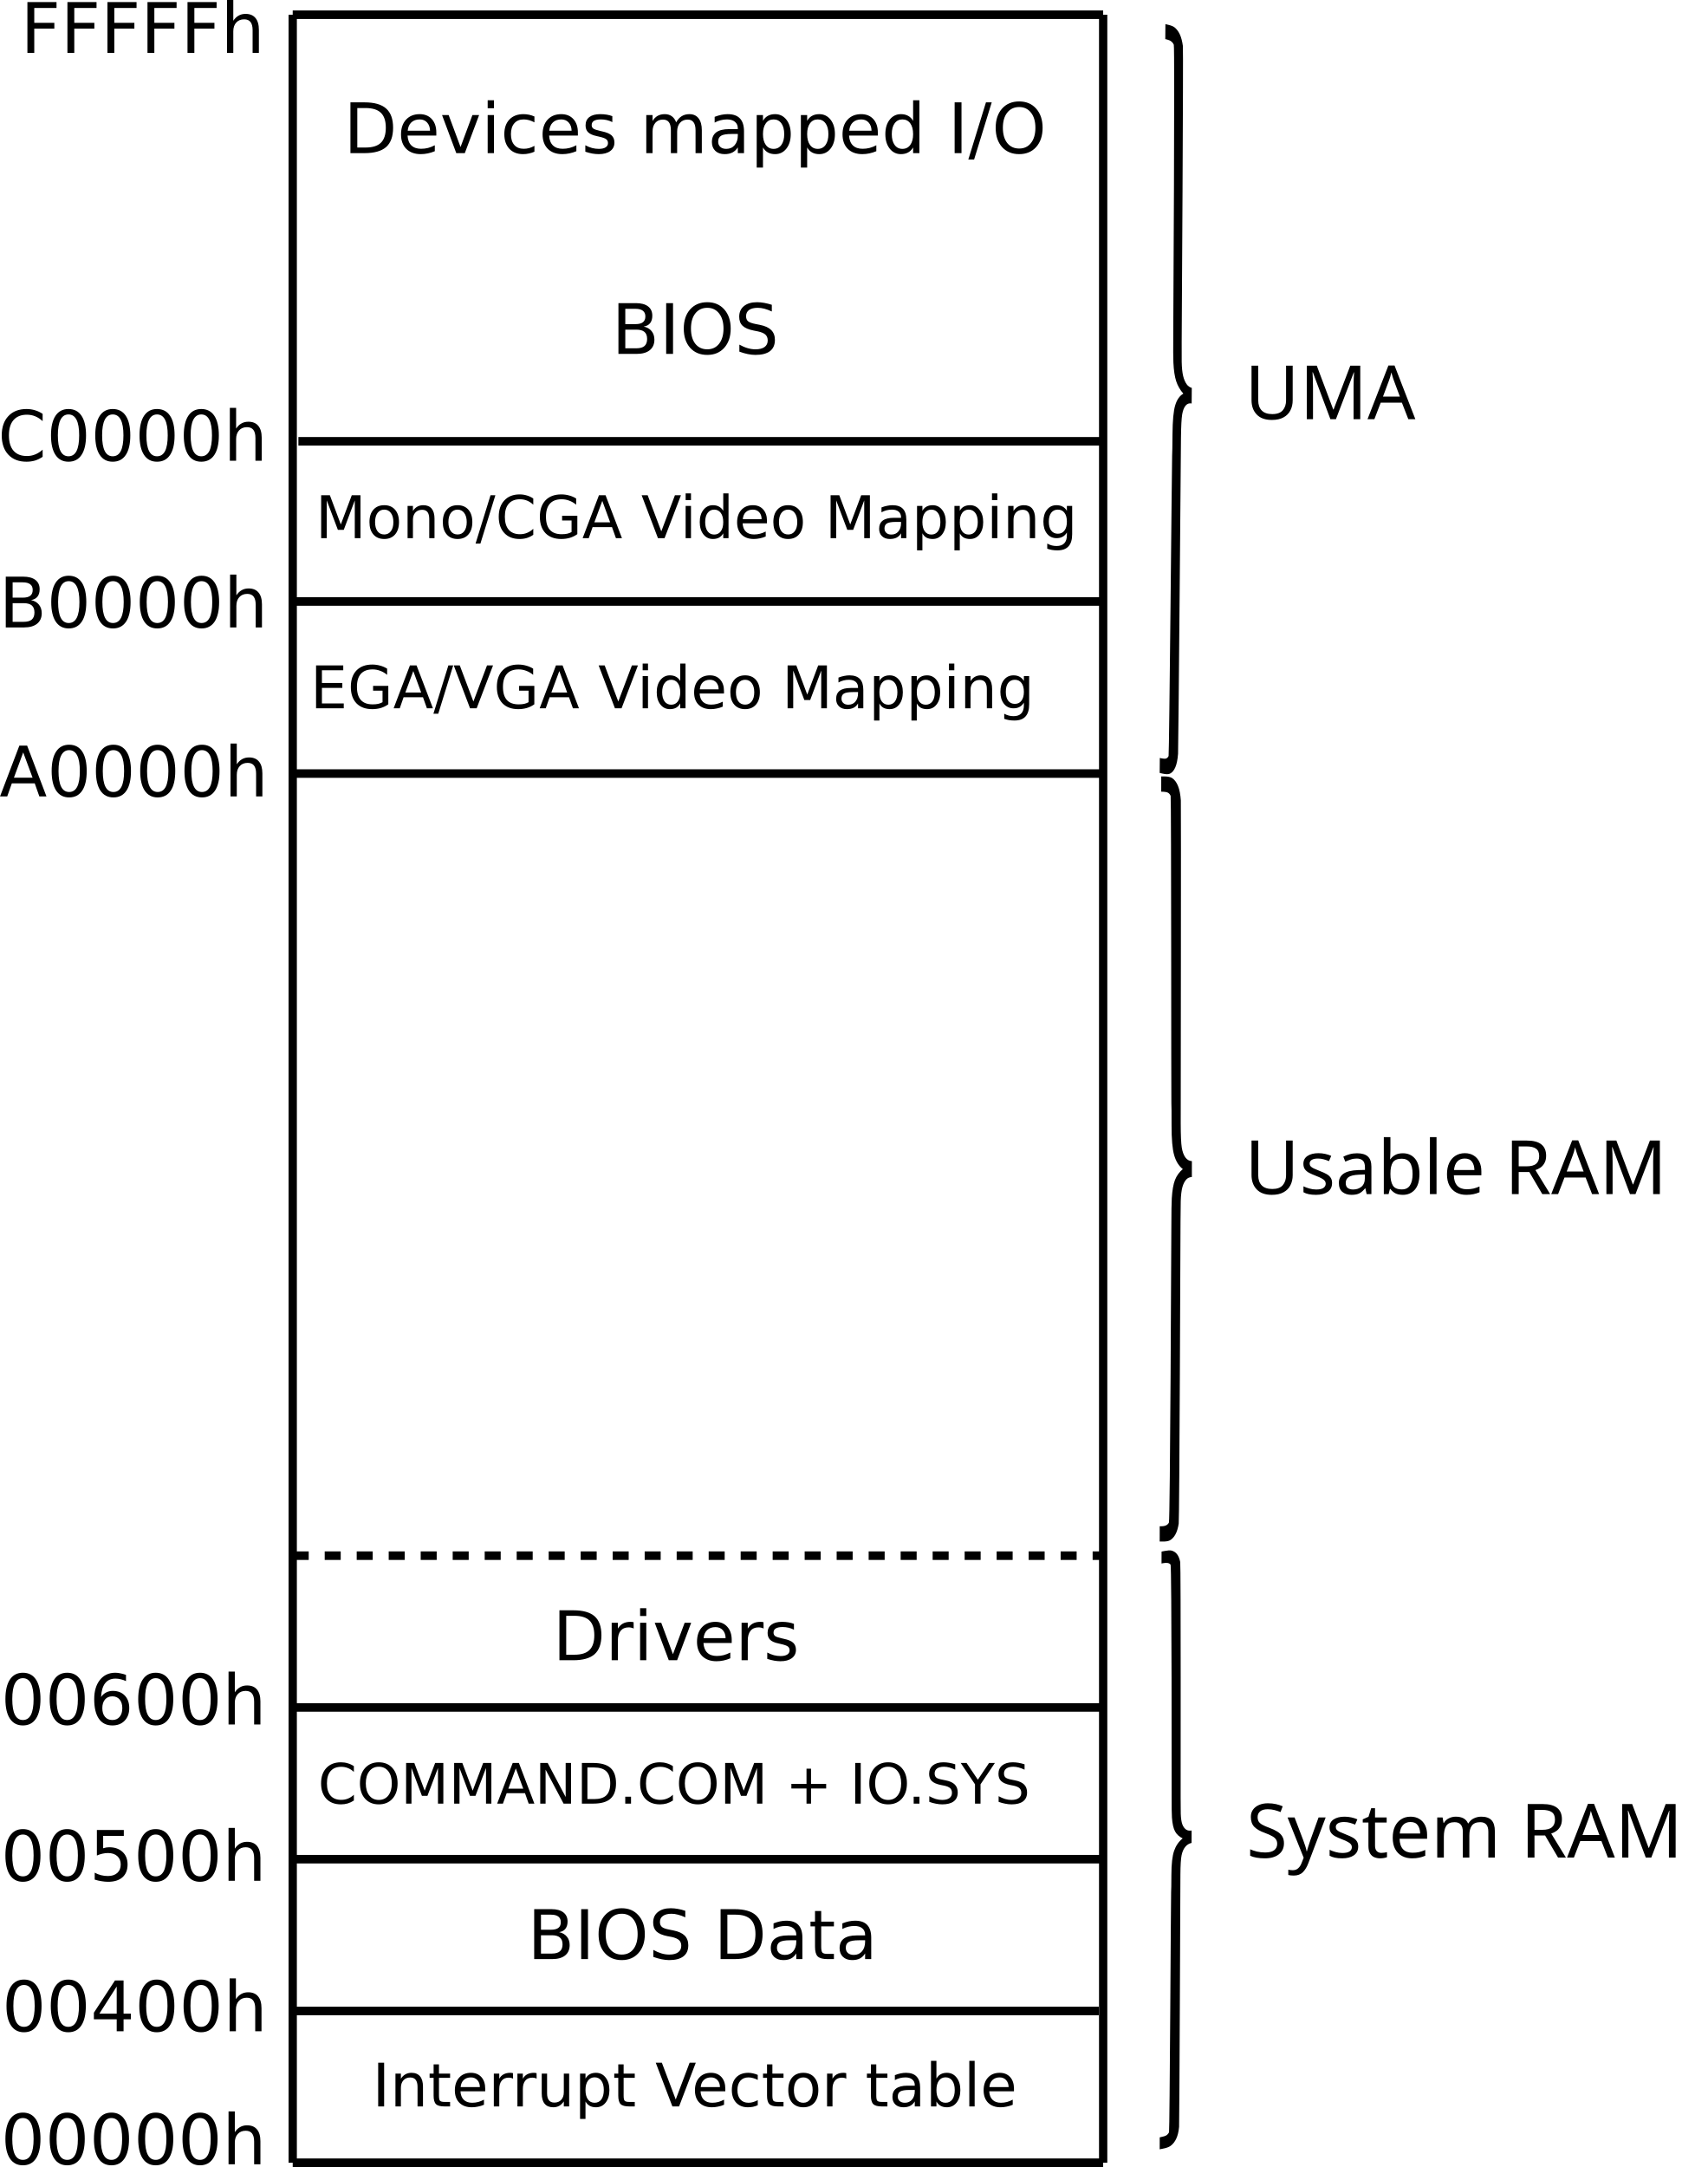
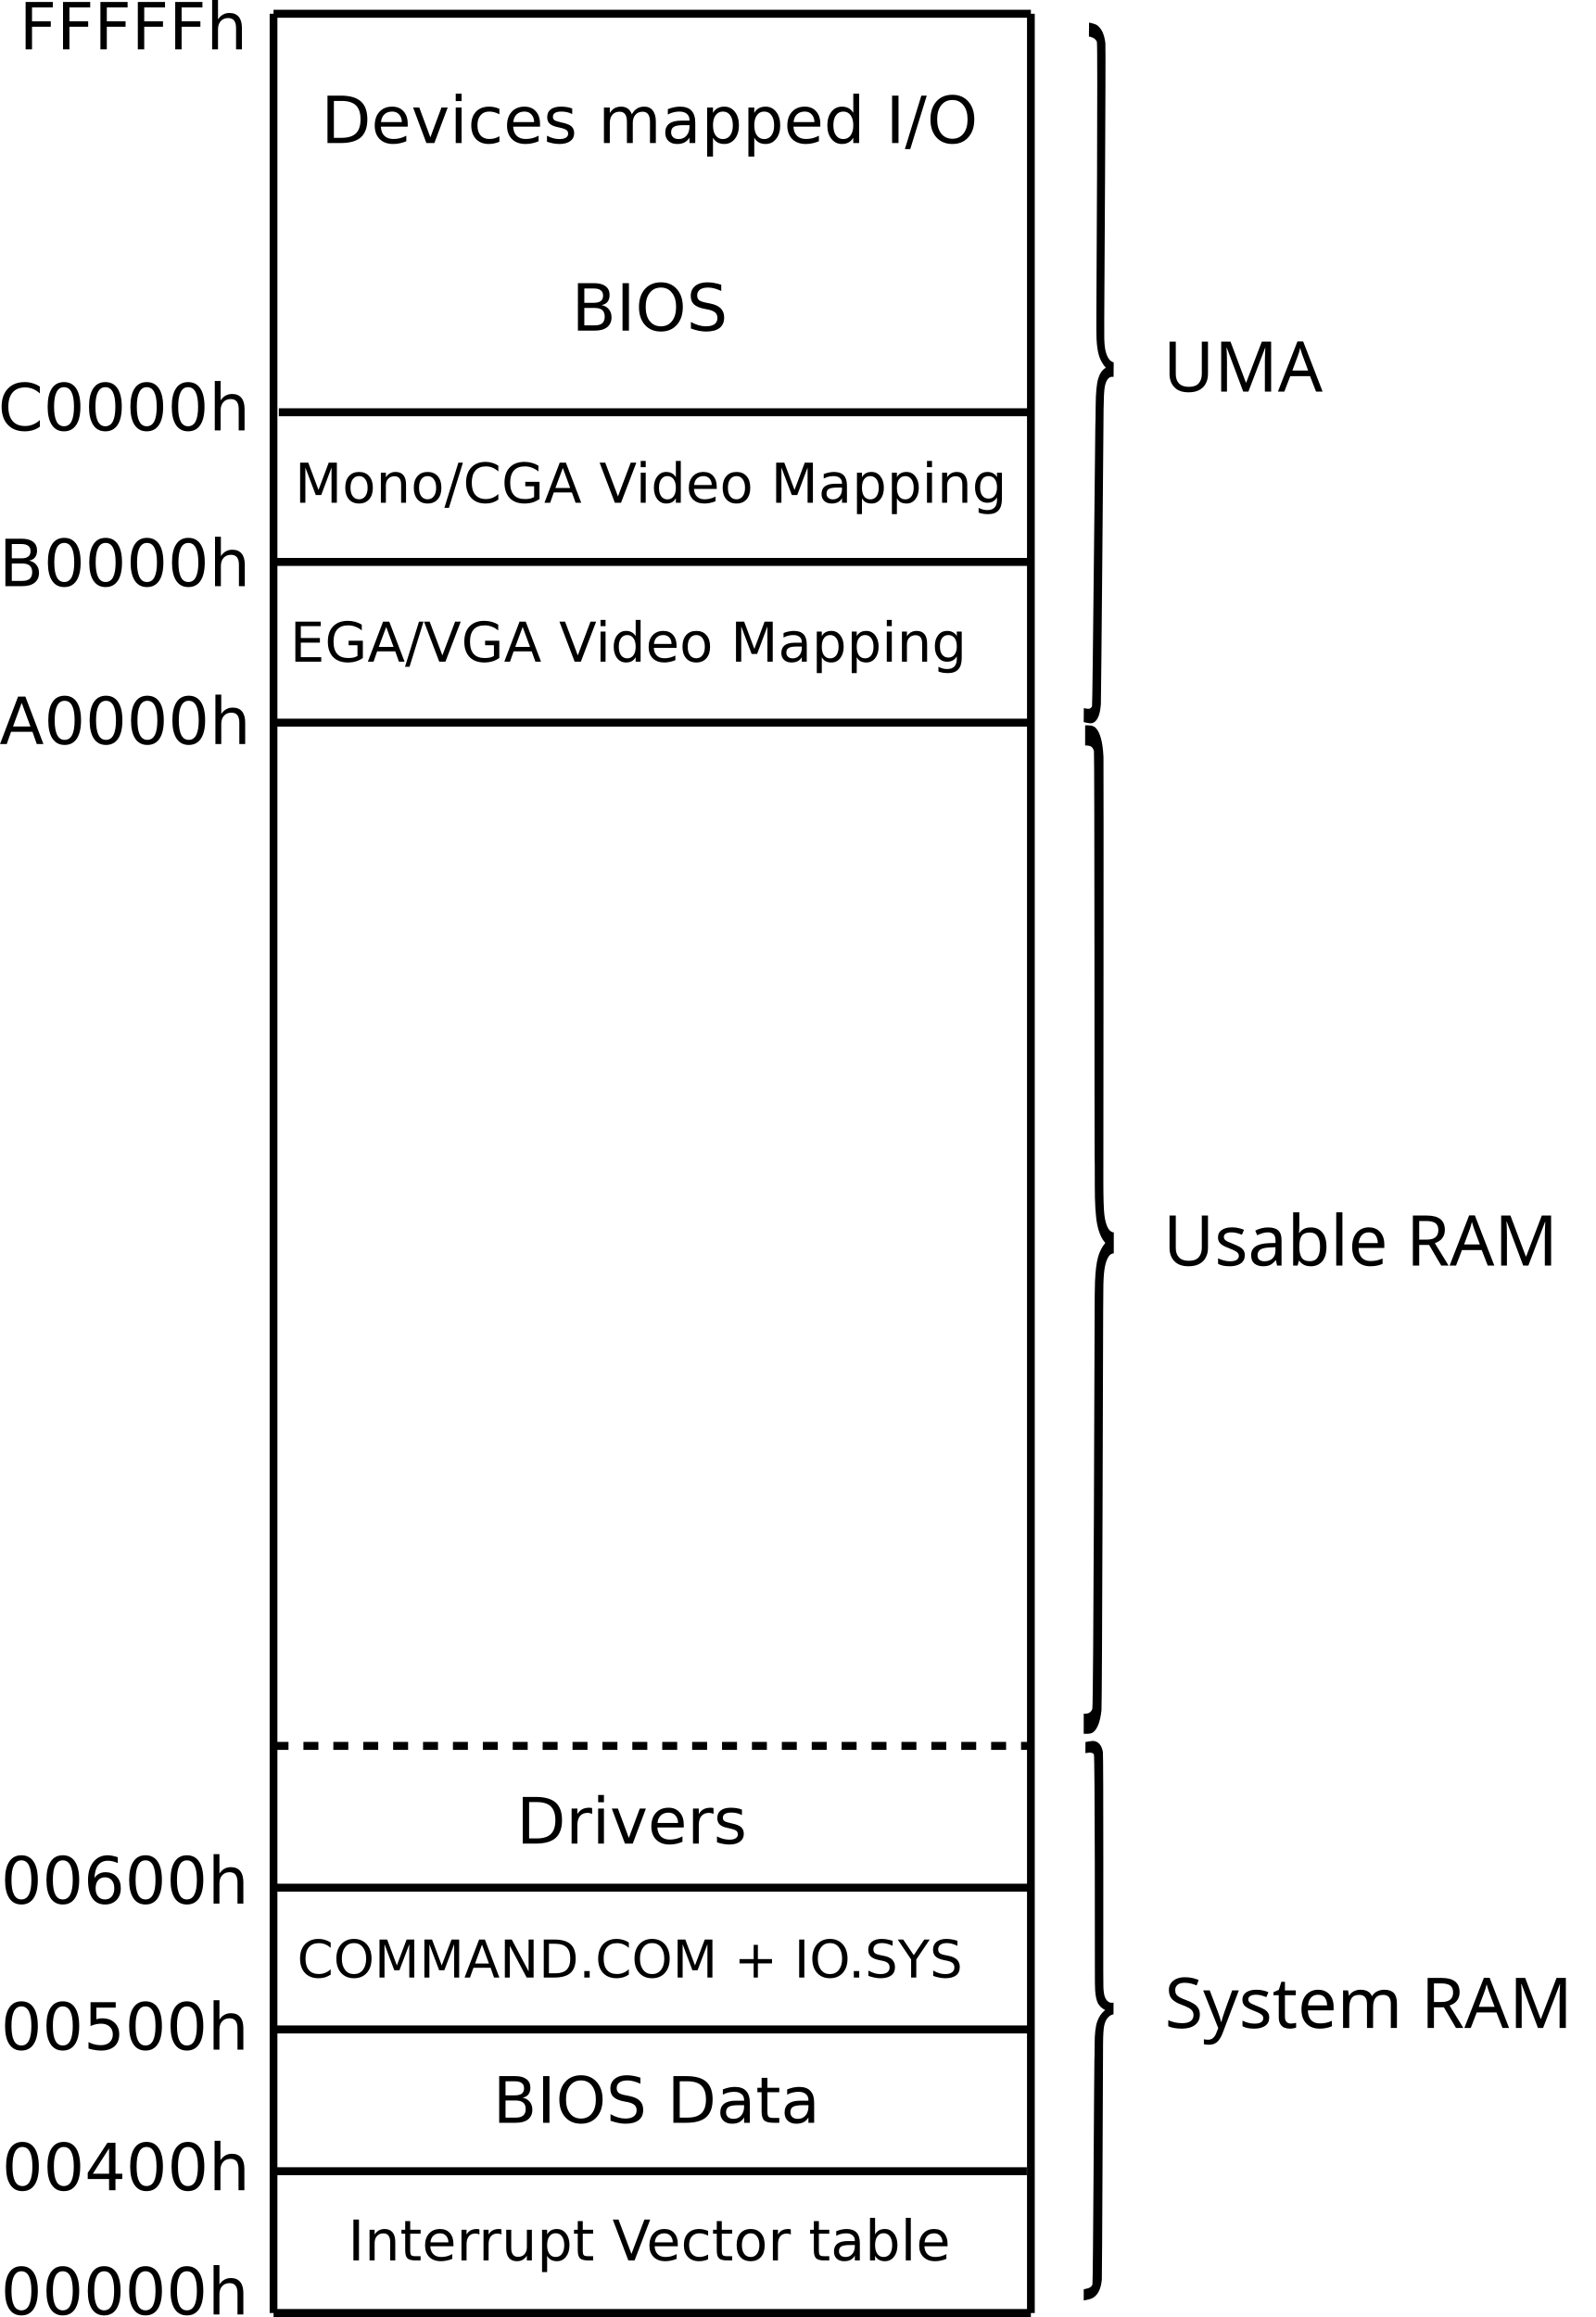
- <svg xmlns="http://www.w3.org/2000/svg" version="1.1" id="svg2" xml:space="preserve" width="425.304" height="539.668" viewBox="0 0 425.304 539.668">
+ <svg xmlns="http://www.w3.org/2000/svg" version="1.1" id="svg2" xml:space="preserve" width="425.304" height="617.668" viewBox="0 0 425.304 617.668">
  <defs id="defs6">







</defs>
  <g id="g10" transform="matrix(1.333333,0,0,-1.333333,0.3071821,573.1408)">
-     <path id="path14" style="fill:none;stroke:#000000;stroke-width:1.594;stroke-linecap:butt;stroke-linejoin:miter;stroke-miterlimit:10;stroke-dasharray:none;stroke-opacity:1" d="M 54.457,54.25 H 205.066" />
-     <path id="path16" style="fill:none;stroke:#000000;stroke-width:1.594;stroke-linecap:butt;stroke-linejoin:miter;stroke-miterlimit:10;stroke-dasharray:none;stroke-opacity:1" d="M 54.457,82.598 H 205.55" />
-     <path id="path18" style="fill:none;stroke:#000000;stroke-width:1.594;stroke-linecap:butt;stroke-linejoin:miter;stroke-miterlimit:10;stroke-dasharray:none;stroke-opacity:1" d="M 54.457,110.941 H 205.319" />
-     <path id="path20" style="fill:none;stroke:#000000;stroke-width:1.594;stroke-linecap:butt;stroke-linejoin:miter;stroke-miterlimit:10;stroke-dasharray:none;stroke-opacity:1" d="M 205.873,25.902 H 54.457" />
-     <path id="path22" style="fill:none;stroke:#000000;stroke-width:1.548;stroke-linecap:butt;stroke-linejoin:miter;stroke-miterlimit:10;stroke-dasharray:none;stroke-opacity:1" d="M 205.873,25.902 V 427.105" />
+     <path id="path14" style="fill:none;stroke:#000000;stroke-width:1.594;stroke-linecap:butt;stroke-linejoin:miter;stroke-miterlimit:10;stroke-dasharray:none;stroke-opacity:1" d="M 54.457,-4.25 H 205.066" />
+     <path id="path16" style="fill:none;stroke:#000000;stroke-width:1.594;stroke-linecap:butt;stroke-linejoin:miter;stroke-miterlimit:10;stroke-dasharray:none;stroke-opacity:1" d="M 54.457,24.098 H 205.55" />
+     <path id="path18" style="fill:none;stroke:#000000;stroke-width:1.594;stroke-linecap:butt;stroke-linejoin:miter;stroke-miterlimit:10;stroke-dasharray:none;stroke-opacity:1" d="M 54.457,52.441 H 205.319" />
+     <path id="path20" style="fill:none;stroke:#000000;stroke-width:1.594;stroke-linecap:butt;stroke-linejoin:miter;stroke-miterlimit:10;stroke-dasharray:none;stroke-opacity:1" d="M 205.873,-32.598 H 54.457" />
+     <path id="path22" style="fill:none;stroke:#000000;stroke-width:1.548;stroke-linecap:butt;stroke-linejoin:miter;stroke-miterlimit:10;stroke-dasharray:none;stroke-opacity:1" d="M 205.873,-32.598 V 427.105" />
    <path id="path24" style="fill:none;stroke:#000000;stroke-width:1.594;stroke-linecap:butt;stroke-linejoin:miter;stroke-miterlimit:10;stroke-dasharray:none;stroke-opacity:1" d="M 54.457,427.105 H 205.873" />
-     <path id="path26" style="fill:none;stroke:#000000;stroke-width:1.548;stroke-linecap:butt;stroke-linejoin:miter;stroke-miterlimit:10;stroke-dasharray:none;stroke-opacity:1" d="M 54.457,427.105 V 25.902" />
-     <g id="g28" transform="translate(3.424259,23.08686)">
-       <text id="text32" style="font-variant:normal;font-weight:normal;font-size:11.2px;font-family:'DejaVu Sans';-inkscape-font-specification:DejaVuSans;writing-mode:lr-tb;fill:#000000;fill-opacity:1;fill-rule:nonzero;stroke:none" transform="matrix(1,0,0,-1,65.9086,13.3301)">
+     <path id="path26" style="fill:none;stroke:#000000;stroke-width:1.548;stroke-linecap:butt;stroke-linejoin:miter;stroke-miterlimit:10;stroke-dasharray:none;stroke-opacity:1" d="M 54.457,427.105 V -32.598" />
+     <g id="g28" transform="translate(3.424259,-35.41314)">
+       <text id="text32" style="font-variant:normal;font-weight:normal;font-size:11.2px;font-family:'DejaVu Sans';-inkscape-font-specification:DejaVuSans;writing-mode:lr-tb;fill:#000000;fill-opacity:1;fill-rule:nonzero;stroke:none" transform="matrix(1,0,0,-1,65.9086,13.3301)" y="0">
        <tspan id="tspan30" y="0" x="0 3.304 10.405 14.795 21.683 26.107 30.71 37.845 44.957 49.347 52.909 59.696 66.584 72.71 77.101 83.955 88.558 92.12 96.51 103.432 110.544 113.658">Interrupt Vector table</tspan>
      </text>
    </g>
-     <path id="path34" style="fill:none;stroke:#000000;stroke-width:1.594;stroke-linecap:butt;stroke-linejoin:miter;stroke-miterlimit:10;stroke-dasharray:2.989, 2.989;stroke-dashoffset:0;stroke-opacity:1" d="M 54.457,139.289 H 206.004" />
+     <path id="path34" style="fill:none;stroke:#000000;stroke-width:1.594;stroke-linecap:butt;stroke-linejoin:miter;stroke-miterlimit:10;stroke-dasharray:2.989, 2.989;stroke-dashoffset:0;stroke-opacity:1" d="M 54.457,80.789 H 206.004" />
    <path id="path36" style="fill:none;stroke:#000000;stroke-width:1.594;stroke-linecap:butt;stroke-linejoin:miter;stroke-miterlimit:10;stroke-dasharray:none;stroke-opacity:1" d="M 54.457,285.371 H 205.434" />
-     <text transform="scale(1,-1)" style="font-variant:normal;font-weight:normal;font-size:12.8px;font-family:'DejaVu Sans';-inkscape-font-specification:DejaVuSans;writing-mode:lr-tb;fill:#000000;fill-opacity:1;fill-rule:nonzero;stroke:none" id="text46" x="103.041" y="-119.756">
-       <tspan x="103.041 112.897 118.158 121.716 129.294 137.166 142.427" y="-119.756" id="tspan44">Drivers</tspan>
+     <text transform="scale(1,-1)" style="font-variant:normal;font-weight:normal;font-size:12.8px;font-family:'DejaVu Sans';-inkscape-font-specification:DejaVuSans;writing-mode:lr-tb;fill:#000000;fill-opacity:1;fill-rule:nonzero;stroke:none" id="text46" x="103.041" y="-61.256">
+       <tspan x="103.041 112.897 118.158 121.716 129.294 137.166 142.427" y="-61.256" id="tspan44">Drivers</tspan>
    </text>
-     <text transform="scale(1,-1)" style="font-variant:normal;font-weight:normal;font-size:10.4px;font-family:'DejaVu Sans';-inkscape-font-specification:DejaVuSans;writing-mode:lr-tb;fill:#000000;fill-opacity:1;fill-rule:nonzero;stroke:none" id="text50" x="59.179" y="-92.977">
-       <tspan x="59.179 66.438 74.622 83.598 92.573 99.687 107.466 115.474 118.781 126.04 134.225 143.231 146.539 155.254 158.561 161.629 169.398 172.705 179.309 185.663" y="-92.977" id="tspan48">COMMAND.COM + IO.SYS</tspan>
+     <text transform="scale(1,-1)" style="font-variant:normal;font-weight:normal;font-size:10.4px;font-family:'DejaVu Sans';-inkscape-font-specification:DejaVuSans;writing-mode:lr-tb;fill:#000000;fill-opacity:1;fill-rule:nonzero;stroke:none" id="text50" x="59.179" y="-34.477">
+       <tspan x="59.179 66.438 74.622 83.598 92.573 99.687 107.466 115.474 118.781 126.04 134.225 143.231 146.539 155.254 158.561 161.629 169.398 172.705 179.309 185.663" y="-34.477" id="tspan48">COMMAND.COM + IO.SYS</tspan>
    </text>
-     <text transform="scale(1,-1)" style="font-variant:normal;font-weight:normal;font-size:12.8px;font-family:'DejaVu Sans';-inkscape-font-specification:DejaVuSans;writing-mode:lr-tb;fill:#000000;fill-opacity:1;fill-rule:nonzero;stroke:none" id="text60" x="98.323" y="-63.938">
-       <tspan id="tspan58" x="98.323" y="-63.938">BIOS Data</tspan>
+     <text transform="scale(1,-1)" style="font-variant:normal;font-weight:normal;font-size:12.8px;font-family:'DejaVu Sans';-inkscape-font-specification:DejaVuSans;writing-mode:lr-tb;fill:#000000;fill-opacity:1;fill-rule:nonzero;stroke:none" id="text60" x="98.323" y="-5.438">
+       <tspan id="tspan58" x="98.323" y="-5.438">BIOS Data</tspan>
    </text>
    <path id="path66" style="fill:#000000;fill-opacity:1;fill-rule:nonzero;stroke:none;stroke-width:0.1" d="m 222.43,357.402 c -0.383,0.114 -0.692,0.328 -0.926,0.645 -0.305,0.418 -0.535,0.945 -0.688,1.586 -0.156,0.644 -0.246,1.519 -0.269,2.633 -0.008,0.546 -0.008,1.8 -0.004,3.761 0.008,1.957 0.34,54.383 0.223,55.254 -0.121,0.871 -0.309,1.59 -0.567,2.149 -0.261,0.558 -0.594,1 -0.996,1.32 -0.246,0.188 -0.637,0.348 -1.172,0.473 l -0.527,0.125 -0.024,-2.797 0.293,-0.067 c 0.657,-0.156 1.09,-0.484 1.297,-0.992 0.203,-0.504 -0.09,-52.531 -0.101,-54.062 -0.02,-2.766 -0.012,-4.532 0.027,-5.301 0.07,-1.477 0.246,-2.637 0.524,-3.481 0.277,-0.843 0.722,-1.617 1.332,-2.32 -0.692,-0.394 -1.2,-1.117 -1.516,-2.164 -0.32,-1.047 -0.488,-2.848 -0.508,-5.398 -0.019,-2.278 -0.039,-3.621 -0.07,-4.028 -0.039,-0.633 -0.539,-55.761 -0.66,-56.078 -0.09,-0.215 -0.231,-0.371 -0.422,-0.461 -0.196,-0.094 -0.598,-0.066 -1.219,0.082 l -0.023,-2.797 0.527,-0.121 c 0.625,-0.148 1.082,-0.152 1.375,-0.019 0.418,0.195 0.762,0.594 1.019,1.195 0.258,0.598 0.43,1.441 0.512,2.523 0.063,0.77 0.524,56.879 0.543,59.012 0.024,2.18 0.102,3.641 0.227,4.383 0.129,0.742 0.343,1.289 0.64,1.641 0.297,0.351 0.672,0.488 1.129,0.402 z" />
-     <path id="path68" style="fill:#000000;fill-opacity:1;fill-rule:nonzero;stroke:none;stroke-width:0.093" d="m 222.445,210.016 c -0.414,-0.024 -0.75,-0.163 -1.007,-0.431 -0.333,-0.35 -0.583,-0.832 -0.758,-1.447 -0.172,-0.618 -0.278,-1.491 -0.313,-2.619 -0.015,-0.553 -0.031,-1.837 -0.043,-3.834 -0.015,-2.001 -0.199,-55.549 -0.336,-56.413 -0.136,-0.859 -0.347,-1.542 -0.633,-2.048 -0.285,-0.509 -0.644,-0.876 -1.085,-1.104 -0.266,-0.132 -0.688,-0.196 -1.27,-0.193 l -0.566,0.003 0.007,2.853 h 0.313 c 0.711,-0.003 1.18,0.228 1.406,0.693 0.227,0.465 0.449,53.6 0.453,55.166 0.004,2.822 0.032,4.622 0.082,5.397 0.09,1.488 0.289,2.632 0.598,3.426 0.309,0.789 0.797,1.468 1.461,2.031 -0.742,0.575 -1.281,1.437 -1.613,2.585 -0.332,1.148 -0.496,3.023 -0.489,5.628 0.004,2.329 -0.007,3.705 -0.035,4.126 -0.039,0.656 -0.008,57.003 -0.137,57.357 -0.093,0.244 -0.242,0.435 -0.449,0.574 -0.207,0.143 -0.644,0.214 -1.312,0.221 l 0.004,2.853 0.57,-0.003 c 0.676,-0.007 1.168,-0.112 1.48,-0.319 0.45,-0.303 0.813,-0.795 1.086,-1.468 0.274,-0.676 0.45,-1.575 0.528,-2.707 0.058,-0.798 -0.024,-58.134 -0.024,-60.315 0.004,-2.232 0.071,-3.74 0.199,-4.531 0.133,-0.784 0.356,-1.396 0.672,-1.828 0.317,-0.435 0.723,-0.662 1.215,-0.689 z" />
-     <path id="path70" style="fill:#000000;fill-opacity:1;fill-rule:nonzero;stroke:none;stroke-width:0.1" d="m 222.398,87.953 c -0.406,-0.058 -0.734,-0.012 -0.988,0.149 -0.324,0.21 -0.57,0.543 -0.742,0.992 -0.168,0.453 -0.266,1.113 -0.297,1.988 -0.012,0.434 -0.019,1.43 -0.023,2.988 -0.008,1.563 0.054,43.387 -0.078,44.032 -0.129,0.648 -0.336,1.144 -0.614,1.488 -0.277,0.344 -0.633,0.562 -1.066,0.66 -0.258,0.051 -0.676,0.023 -1.246,-0.086 l -0.559,-0.109 -0.008,-2.227 0.309,0.059 c 0.699,0.133 1.16,0.039 1.383,-0.282 0.219,-0.32 0.203,-41.812 0.199,-43.035 -0.008,-2.207 0.012,-3.605 0.055,-4.203 0.082,-1.148 0.273,-2.004 0.574,-2.566 0.305,-0.563 0.777,-1 1.43,-1.321 -0.735,-0.585 -1.266,-1.359 -1.598,-2.316 -0.332,-0.957 -0.504,-2.457 -0.508,-4.492 -0.008,-1.817 -0.023,-2.895 -0.051,-3.231 -0.043,-0.519 -0.265,-44.558 -0.39,-44.855 -0.094,-0.207 -0.242,-0.387 -0.446,-0.535 -0.203,-0.149 -0.636,-0.285 -1.293,-0.41 l -0.007,-2.231 0.558,0.11 c 0.664,0.125 1.153,0.3 1.457,0.519 0.449,0.324 0.809,0.773 1.078,1.352 0.27,0.578 0.45,1.312 0.532,2.211 0.062,0.636 0.234,45.433 0.246,47.14 0.011,1.742 0.086,2.938 0.218,3.574 0.129,0.641 0.352,1.161 0.668,1.559 0.313,0.395 0.711,0.648 1.2,0.762 z" />
-     <text transform="scale(1,-1)" style="font-variant:normal;font-weight:normal;font-size:13px;font-family:'DejaVu Sans';-inkscape-font-specification:DejaVuSans;writing-mode:lr-tb;fill:#000000;fill-opacity:1;fill-rule:nonzero;stroke:none" id="text82" x="0.126" y="-50.458">
-       <tspan x="0.126 8.394 16.662 24.93 33.198 41.466" y="-50.458" id="tspan78">00400h</tspan>
-       <tspan x="-0.08 8.188 16.456 24.724 32.992 41.26" y="-78.56" id="tspan80">00500h</tspan>
+     <path id="path68" style="fill:#000000;fill-opacity:1;fill-rule:nonzero;stroke:none;stroke-width:0.111" d="m 222.445,179.269 c -0.414,-0.033 -0.75,-0.229 -1.007,-0.608 -0.333,-0.493 -0.583,-1.174 -0.758,-2.041 -0.172,-0.872 -0.278,-2.104 -0.313,-3.695 -0.015,-0.78 -0.031,-2.592 -0.043,-5.41 -0.015,-2.823 -0.199,-78.375 -0.336,-79.594 -0.136,-1.212 -0.347,-2.175 -0.633,-2.889 -0.285,-0.719 -0.644,-1.237 -1.085,-1.558 -0.266,-0.186 -0.688,-0.277 -1.27,-0.272 l -0.566,0.004 0.007,4.025 h 0.313 c 0.711,-0.004 1.18,0.321 1.406,0.978 0.227,0.656 0.449,75.625 0.453,77.834 0.004,3.982 0.032,6.521 0.082,7.614 0.09,2.099 0.289,3.713 0.598,4.835 0.309,1.113 0.797,2.071 1.461,2.866 -0.742,0.811 -1.281,2.028 -1.613,3.647 -0.332,1.619 -0.496,4.265 -0.489,7.941 0.004,3.286 -0.007,5.227 -0.035,5.822 -0.039,0.925 -0.008,80.427 -0.137,80.926 -0.093,0.345 -0.242,0.613 -0.449,0.81 -0.207,0.201 -0.644,0.302 -1.312,0.312 l 0.004,4.025 0.57,-0.004 c 0.676,-0.01 1.168,-0.158 1.48,-0.45 0.45,-0.427 0.813,-1.121 1.086,-2.071 0.274,-0.953 0.45,-2.223 0.528,-3.819 0.058,-1.126 -0.024,-82.022 -0.024,-85.099 0.004,-3.149 0.071,-5.276 0.199,-6.392 0.133,-1.106 0.356,-1.97 0.672,-2.579 0.317,-0.613 0.723,-0.934 1.215,-0.973 z" />
+     <path id="path70" style="fill:#000000;fill-opacity:1;fill-rule:nonzero;stroke:none;stroke-width:0.1" d="m 222.398,29.453 c -0.406,-0.058 -0.734,-0.012 -0.988,0.149 -0.324,0.21 -0.57,0.543 -0.742,0.992 -0.168,0.453 -0.266,1.113 -0.297,1.988 -0.012,0.434 -0.019,1.43 -0.023,2.988 -0.008,1.563 0.054,43.387 -0.078,44.032 -0.129,0.648 -0.336,1.144 -0.614,1.488 -0.277,0.344 -0.633,0.562 -1.066,0.66 -0.258,0.051 -0.676,0.023 -1.246,-0.086 l -0.559,-0.109 -0.008,-2.227 0.309,0.059 c 0.699,0.133 1.16,0.039 1.383,-0.282 0.219,-0.32 0.203,-41.812 0.199,-43.035 -0.008,-2.207 0.012,-3.605 0.055,-4.203 0.082,-1.148 0.273,-2.004 0.574,-2.566 0.305,-0.563 0.777,-1 1.43,-1.321 -0.735,-0.585 -1.266,-1.359 -1.598,-2.316 -0.332,-0.957 -0.504,-2.457 -0.508,-4.492 -0.008,-1.817 -0.023,-2.895 -0.051,-3.231 -0.043,-0.519 -0.265,-44.558 -0.39,-44.855 -0.094,-0.207 -0.242,-0.387 -0.446,-0.535 -0.203,-0.149 -0.636,-0.285 -1.293,-0.41 l -0.007,-2.231 0.558,0.11 c 0.664,0.125 1.153,0.3 1.457,0.519 0.449,0.324 0.809,0.773 1.078,1.352 0.27,0.578 0.45,1.312 0.532,2.211 0.062,0.636 0.234,45.433 0.246,47.14 0.011,1.742 0.086,2.938 0.218,3.574 0.129,0.641 0.352,1.161 0.668,1.559 0.313,0.395 0.711,0.648 1.2,0.762 z" />
+     <text transform="scale(1,-1)" style="font-variant:normal;font-weight:normal;font-size:13px;font-family:'DejaVu Sans';-inkscape-font-specification:DejaVuSans;writing-mode:lr-tb;fill:#000000;fill-opacity:1;fill-rule:nonzero;stroke:none" id="text82" x="0.126" y="8.042">
+       <tspan x="0.126 8.394 16.662 24.93 33.198 41.466" y="8.042" id="tspan78">00400h</tspan>
+       <tspan x="-0.08 8.188 16.456 24.724 32.992 41.26" y="-20.06" id="tspan80">00500h</tspan>
    </text>
    <path id="path84" style="fill:none;stroke:#000000;stroke-width:1.594;stroke-linecap:butt;stroke-linejoin:miter;stroke-miterlimit:10;stroke-dasharray:none;stroke-opacity:1" d="M 55.52,347.43 H 205.582" />
    <path id="path86" style="fill:none;stroke:#000000;stroke-width:1.594;stroke-linecap:butt;stroke-linejoin:miter;stroke-miterlimit:10;stroke-dasharray:none;stroke-opacity:1" d="M 54.523,317.508 H 206.07" />
    <text transform="scale(1,-1)" style="font-variant:normal;font-weight:normal;font-size:13px;font-family:'DejaVu Sans';-inkscape-font-specification:DejaVuSans;writing-mode:lr-tb;fill:#000000;fill-opacity:1;fill-rule:nonzero;stroke:none" id="text92" x="-0.433" y="-312.662">
      <tspan x="-0.433 8.485 16.753 25.021 33.289 41.557" y="-312.662" id="tspan90">B0000h</tspan>
    </text>
    <text transform="scale(1,-1)" style="font-variant:normal;font-weight:normal;font-size:11px;font-family:'DejaVu Sans';-inkscape-font-specification:DejaVuSans;writing-mode:lr-tb;fill:#000000;fill-opacity:1;fill-rule:nonzero;stroke:none" id="text100" x="57.741" y="-297.56">
      <tspan x="57.741" id="tspan98" y="-297.56">EGA/VGA Video Mapping</tspan>
    </text>
-     <text transform="scale(1,-1)" style="font-variant:normal;font-weight:normal;font-size:13px;font-family:'DejaVu Sans';-inkscape-font-specification:DejaVuSans;writing-mode:lr-tb;fill:#000000;fill-opacity:1;fill-rule:nonzero;stroke:none" id="text108" x="6.113" y="-343.908">
-       <tspan id="tspan102" x="6.113" y="-332.406" />
+     <text transform="scale(1,-1)" style="font-variant:normal;font-weight:normal;font-size:13px;font-family:'DejaVu Sans';-inkscape-font-specification:DejaVuSans;writing-mode:lr-tb;fill:#000000;fill-opacity:1;fill-rule:nonzero;stroke:none" id="text108" x="6.113" y="-401.254">
      <tspan x="63.962 73.972 81.967 89.663 93.277 100.427 108.422 115.195 119.329 131.991 139.959 148.214 156.47 164.464 172.72 176.853 180.688 185.121" y="-401.254" id="tspan104">Devices mapped I/O</tspan>
      <tspan x="114.032 122.95 126.785 137.016" y="-363.754" id="tspan106">BIOS</tspan>
    </text>
-     <text y="-107.765" x="-0.08" transform="scale(1,-1)" style="font-variant:normal;font-weight:normal;font-size:13px;font-family:'DejaVu Sans';-inkscape-font-specification:DejaVuSans;writing-mode:lr-tb;fill:#000000;fill-opacity:1;fill-rule:nonzero;stroke:none" id="text112">
-       <tspan x="-0.08 8.188 16.456 24.724 32.992 41.26" y="-107.765" id="tspan110">00600h</tspan>
+     <text y="-49.265" x="-0.08" transform="scale(1,-1)" style="font-variant:normal;font-weight:normal;font-size:13px;font-family:'DejaVu Sans';-inkscape-font-specification:DejaVuSans;writing-mode:lr-tb;fill:#000000;fill-opacity:1;fill-rule:nonzero;stroke:none" id="text112">
+       <tspan x="-0.08 8.188 16.456 24.724 32.992 41.26" y="-49.265" id="tspan110">00600h</tspan>
    </text>
    <text xml:space="preserve" style="font-style:normal;font-variant:normal;font-weight:normal;font-stretch:normal;font-size:16px;line-height:1.25;font-family:sans-serif;-inkscape-font-specification:'sans-serif, Normal';font-variant-ligatures:normal;font-variant-caps:normal;font-variant-numeric:normal;font-feature-settings:normal;text-align:start;letter-spacing:0px;word-spacing:0px;writing-mode:lr-tb;text-anchor:start;fill:#000000;fill-opacity:1;stroke:none;stroke-width:0.75" x="232.327" y="-351.557" id="text1003" transform="scale(1,-1)">
      <tspan id="tspan1001" x="232.327" y="-351.557" style="font-style:normal;font-variant:normal;font-weight:normal;font-stretch:normal;font-size:14px;font-family:sans-serif;-inkscape-font-specification:'sans-serif, Normal';font-variant-ligatures:normal;font-variant-caps:normal;font-variant-numeric:normal;font-feature-settings:normal;text-align:start;writing-mode:lr-tb;text-anchor:start;stroke-width:0.75">UMA</tspan>
    </text>
-     <text xml:space="preserve" style="font-style:normal;font-variant:normal;font-weight:normal;font-stretch:normal;font-size:16px;line-height:1.25;font-family:sans-serif;-inkscape-font-specification:'sans-serif, Normal';font-variant-ligatures:normal;font-variant-caps:normal;font-variant-numeric:normal;font-feature-settings:normal;text-align:start;letter-spacing:0px;word-spacing:0px;writing-mode:lr-tb;text-anchor:start;fill:#000000;fill-opacity:1;stroke:none;stroke-width:0.75" x="232.327" y="-206.825" id="text1007" transform="scale(1,-1)">
-       <tspan id="tspan1005" x="232.327" y="-206.825" style="font-style:normal;font-variant:normal;font-weight:normal;font-stretch:normal;font-size:14px;font-family:sans-serif;-inkscape-font-specification:'sans-serif, Normal';font-variant-ligatures:normal;font-variant-caps:normal;font-variant-numeric:normal;font-feature-settings:normal;text-align:start;writing-mode:lr-tb;text-anchor:start;stroke-width:0.75">Usable RAM</tspan>
+     <text xml:space="preserve" style="font-style:normal;font-variant:normal;font-weight:normal;font-stretch:normal;font-size:16px;line-height:1.25;font-family:sans-serif;-inkscape-font-specification:'sans-serif, Normal';font-variant-ligatures:normal;font-variant-caps:normal;font-variant-numeric:normal;font-feature-settings:normal;text-align:start;letter-spacing:0px;word-spacing:0px;writing-mode:lr-tb;text-anchor:start;fill:#000000;fill-opacity:1;stroke:none;stroke-width:0.75" x="232.327" y="-176.825" id="text1007" transform="scale(1,-1)">
+       <tspan id="tspan1005" x="232.327" y="-176.825" style="font-style:normal;font-variant:normal;font-weight:normal;font-stretch:normal;font-size:14px;font-family:sans-serif;-inkscape-font-specification:'sans-serif, Normal';font-variant-ligatures:normal;font-variant-caps:normal;font-variant-numeric:normal;font-feature-settings:normal;text-align:start;writing-mode:lr-tb;text-anchor:start;stroke-width:0.75">Usable RAM</tspan>
    </text>
-     <text xml:space="preserve" style="font-style:normal;font-variant:normal;font-weight:normal;font-stretch:normal;font-size:16px;line-height:1.25;font-family:sans-serif;-inkscape-font-specification:'sans-serif, Normal';font-variant-ligatures:normal;font-variant-caps:normal;font-variant-numeric:normal;font-feature-settings:normal;text-align:start;letter-spacing:0px;word-spacing:0px;writing-mode:lr-tb;text-anchor:start;fill:#000000;fill-opacity:1;stroke:none;stroke-width:0.75" x="232.621" y="-82.897" id="text1011" transform="scale(1,-1)">
-       <tspan id="tspan1009" x="232.621" y="-82.897" style="font-style:normal;font-variant:normal;font-weight:normal;font-stretch:normal;font-size:14px;font-family:sans-serif;-inkscape-font-specification:'sans-serif, Normal';font-variant-ligatures:normal;font-variant-caps:normal;font-variant-numeric:normal;font-feature-settings:normal;text-align:start;writing-mode:lr-tb;text-anchor:start;stroke-width:0.75">System RAM</tspan>
+     <text xml:space="preserve" style="font-style:normal;font-variant:normal;font-weight:normal;font-stretch:normal;font-size:16px;line-height:1.25;font-family:sans-serif;-inkscape-font-specification:'sans-serif, Normal';font-variant-ligatures:normal;font-variant-caps:normal;font-variant-numeric:normal;font-feature-settings:normal;text-align:start;letter-spacing:0px;word-spacing:0px;writing-mode:lr-tb;text-anchor:start;fill:#000000;fill-opacity:1;stroke:none;stroke-width:0.75" x="232.621" y="-24.397" id="text1011" transform="scale(1,-1)">
+       <tspan id="tspan1009" x="232.621" y="-24.397" style="font-style:normal;font-variant:normal;font-weight:normal;font-stretch:normal;font-size:14px;font-family:sans-serif;-inkscape-font-specification:'sans-serif, Normal';font-variant-ligatures:normal;font-variant-caps:normal;font-variant-numeric:normal;font-feature-settings:normal;text-align:start;writing-mode:lr-tb;text-anchor:start;stroke-width:0.75">System RAM</tspan>
    </text>
    <text style="font-variant:normal;font-weight:normal;font-size:13px;font-family:'DejaVu Sans';-inkscape-font-specification:DejaVuSans;writing-mode:lr-tb;fill:#000000;fill-opacity:1;fill-rule:nonzero;stroke:none;stroke-width:1" id="text82-4" x="3.61" y="-419.979" transform="scale(1,-1)">
      <tspan style="stroke-width:1" id="tspan80-7" x="3.61" y="-419.979">FFFFFh</tspan>
    </text>
    <text style="font-variant:normal;font-weight:normal;font-size:13px;font-family:'DejaVu Sans';-inkscape-font-specification:DejaVuSans;writing-mode:lr-tb;fill:#000000;fill-opacity:1;fill-rule:nonzero;stroke:none;stroke-width:1" id="text82-4-7" x="-0.332" y="-281.1" transform="scale(1,-1)">
      <tspan style="stroke-width:1" id="tspan80-7-4" x="-0.332" y="-281.1">A0000h</tspan>
    </text>
-     <text style="font-variant:normal;font-weight:normal;font-size:13px;font-family:'DejaVu Sans';-inkscape-font-specification:DejaVuSans;writing-mode:lr-tb;fill:#000000;fill-opacity:1;fill-rule:nonzero;stroke:none;stroke-width:1" id="text82-4-7-9" x="-0.08" y="-25.61" transform="scale(1,-1)">
-       <tspan style="stroke-width:1" id="tspan80-7-4-8" x="-0.08" y="-25.61">00000h</tspan>
+     <text style="font-variant:normal;font-weight:normal;font-size:13px;font-family:'DejaVu Sans';-inkscape-font-specification:DejaVuSans;writing-mode:lr-tb;fill:#000000;fill-opacity:1;fill-rule:nonzero;stroke:none;stroke-width:1" id="text82-4-7-9" x="-0.08" y="32.89" transform="scale(1,-1)">
+       <tspan style="stroke-width:1" id="tspan80-7-4-8" x="-0.08" y="32.89">00000h</tspan>
    </text>
    <text style="font-variant:normal;font-weight:normal;font-size:11px;font-family:'DejaVu Sans';-inkscape-font-specification:DejaVuSans;writing-mode:lr-tb;fill:#000000;fill-opacity:1;fill-rule:nonzero;stroke:none;stroke-width:1" id="text100-6" x="58.696" y="-329.34" transform="scale(1,-1)">
      <tspan style="stroke-width:1" x="58.696" id="tspan98-8" y="-329.34">Mono/CGA Video Mapping</tspan>
    </text>
    <text style="font-variant:normal;font-weight:normal;font-size:13px;font-family:'DejaVu Sans';-inkscape-font-specification:DejaVuSans;writing-mode:lr-tb;fill:#000000;fill-opacity:1;fill-rule:nonzero;stroke:none;stroke-width:1" id="text92-0" x="-0.642" y="-343.804" transform="scale(1,-1)">
      <tspan style="stroke-width:1" id="tspan90-5" x="-0.642" y="-343.804">C0000h</tspan>
    </text>
  </g>
</svg>
